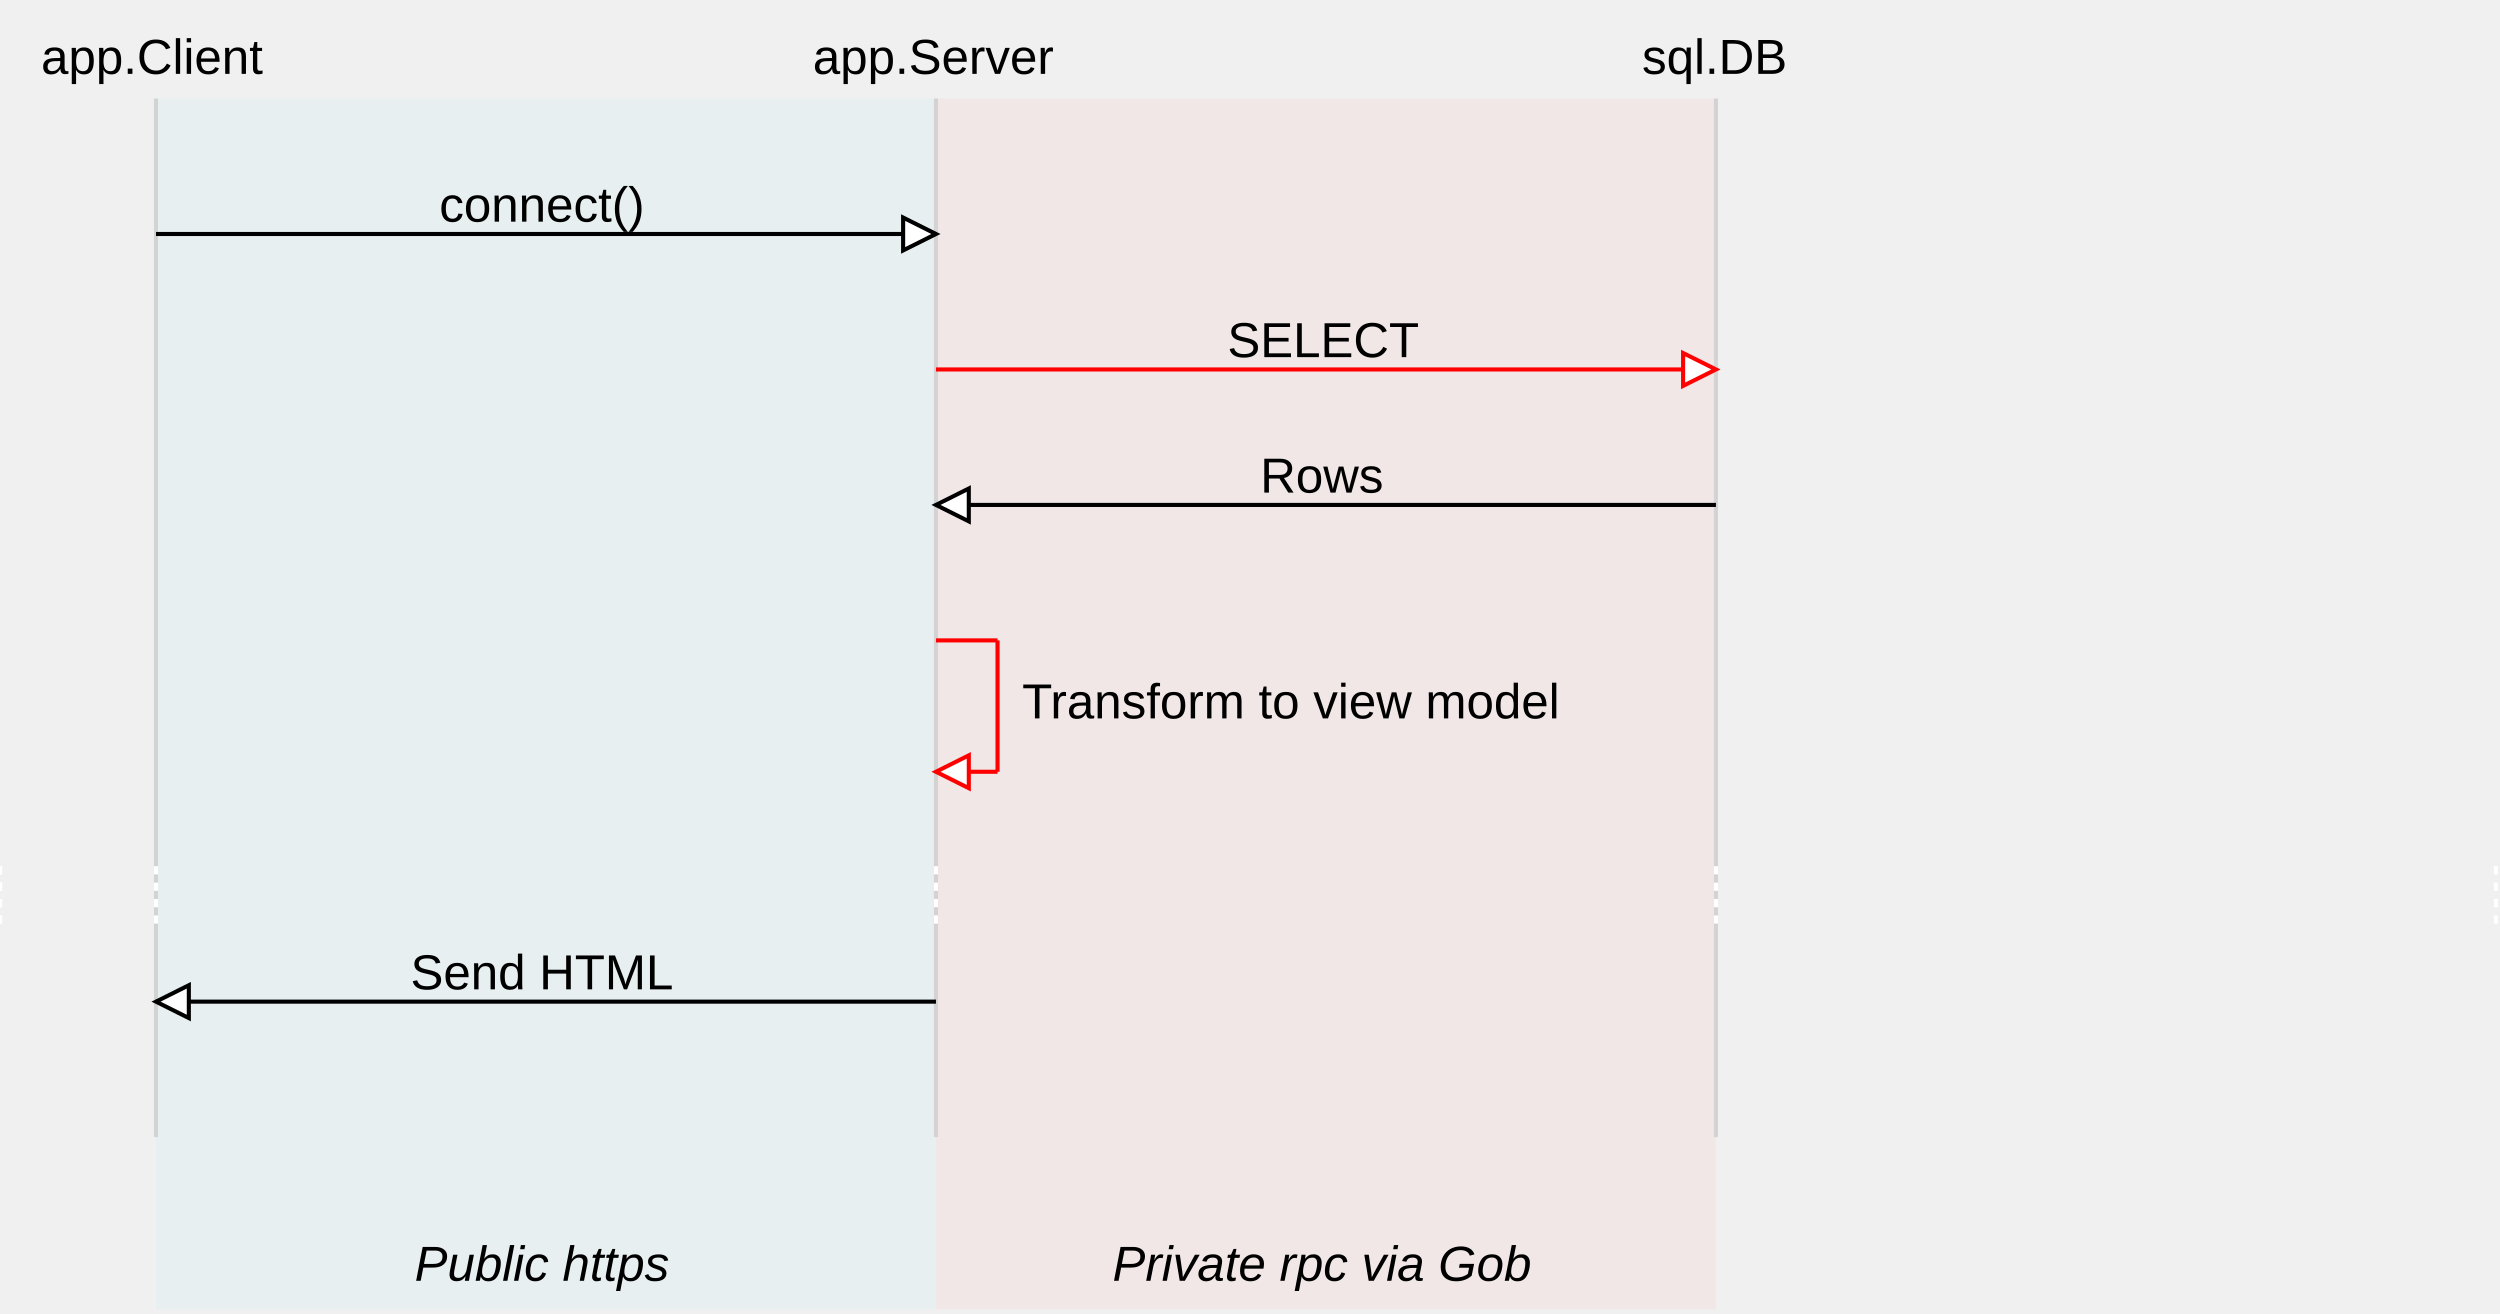
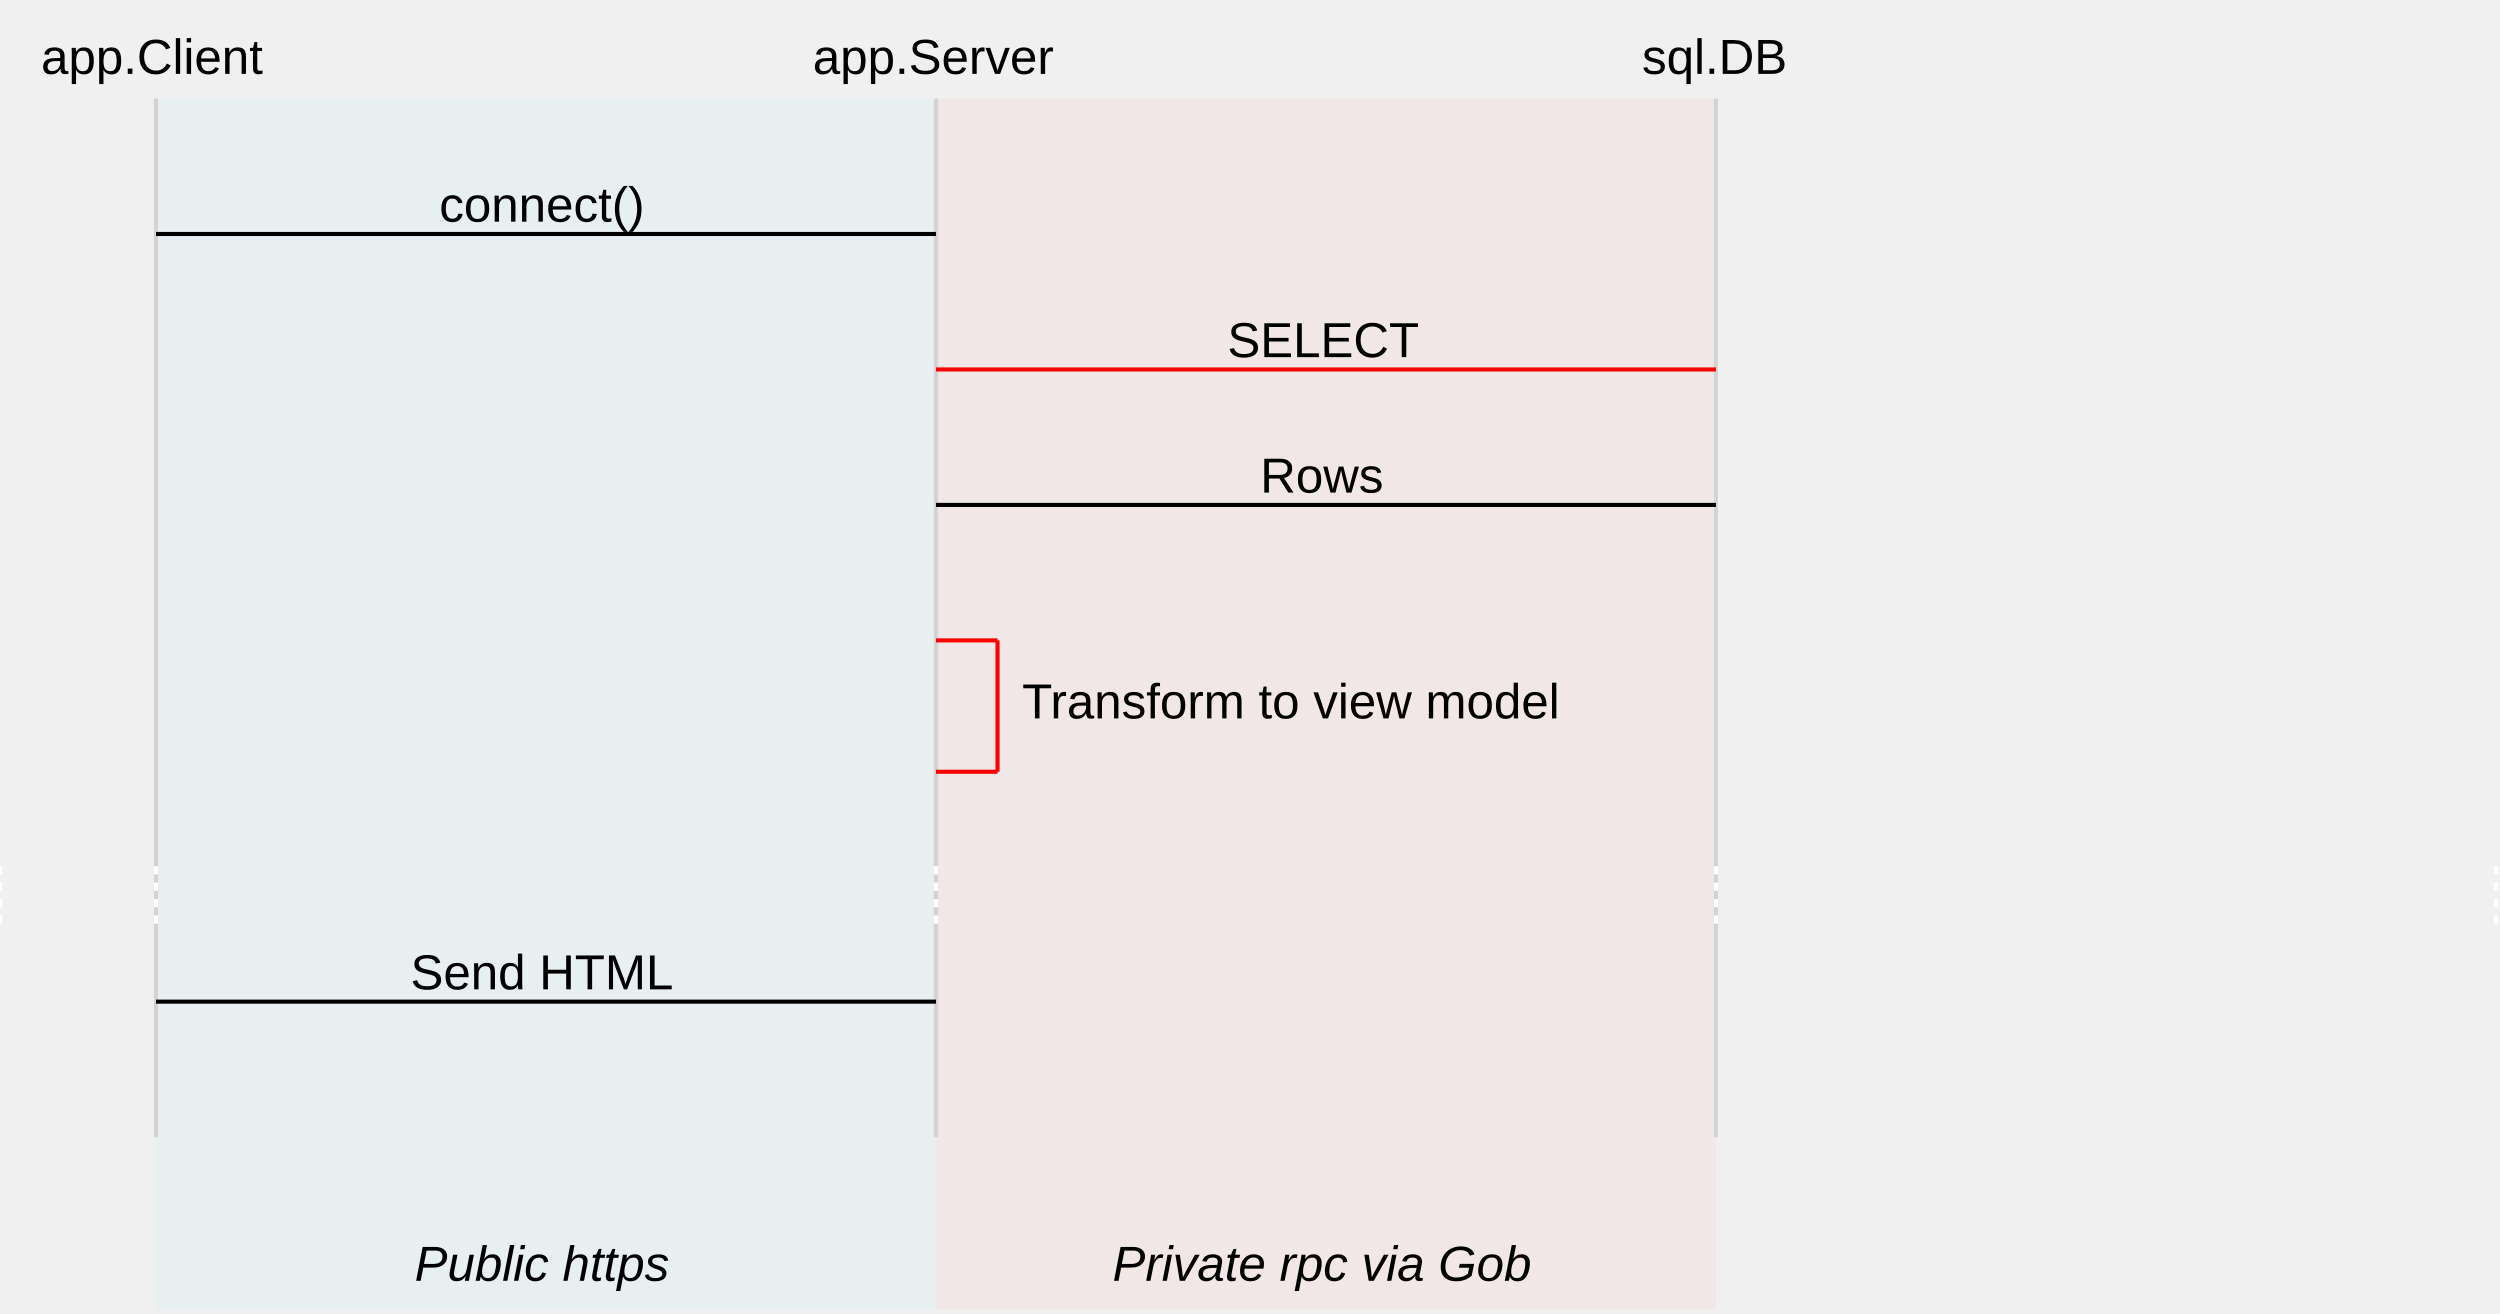
<svg xmlns="http://www.w3.org/2000/svg" font-family="Arial,Helvetica,sans-serif" width="609" height="320">
  <rect stroke="black" stroke-width="0" fill="#ff9999" fill-opacity="0.1" x="228" y="24" width="190" height="295" />
  <text class="area-red-title" font-size="12px" x="234" y="42" />
  <rect stroke="black" stroke-width="0" fill="#99e6ff" fill-opacity="0.1" x="38" y="24" width="190" height="295" />
  <text class="area-blue-title" font-size="12px" x="44" y="42" />
  <path stroke="#d3d3d3" d="M38,24 L38,277" />
  <text font-family="Arial,Helvetica,sans-serif" font-size="12px" x="10" y="18">app.Client</text>
  <path stroke="#d3d3d3" d="M228,24 L228,277" />
  <text font-family="Arial,Helvetica,sans-serif" font-size="12px" x="198" y="18">app.Server</text>
  <text font-style="italic" font-family="Arial,Helvetica,sans-serif" font-size="12px" x="101" y="312">Public https</text>
  <path stroke="#d3d3d3" d="M418,24 L418,277" />
  <text font-family="Arial,Helvetica,sans-serif" font-size="12px" x="400" y="18">sql.DB</text>
  <text font-style="italic" font-family="Arial,Helvetica,sans-serif" font-size="12px" x="271" y="312">Private rpc via Gob</text>
  <path stroke="black" d="M38,57 L228,57" />
-   <g transform="rotate(90 228 57)">
-     <path stroke="black" fill="#ffffff" d="M224,65 l4,-8 l 4,8 Z" />
-   </g>
  <text font-family="Arial,Helvetica,sans-serif" font-size="12px" x="107" y="54">connect()</text>
  <path stroke="red" d="M228,90 L418,90" />
-   <g transform="rotate(90 418 90)">
-     <path stroke="red" fill="#ffffff" d="M414,98 l4,-8 l 4,8 Z" />
-   </g>
  <text font-family="Arial,Helvetica,sans-serif" font-size="12px" x="299" y="87">SELECT</text>
  <path stroke="black" d="M418,123 L228,123" />
-   <g transform="rotate(270 228 123)">
-     <path stroke="black" fill="#ffffff" d="M224,131 l4,-8 l 4,8 Z" />
-   </g>
  <text font-family="Arial,Helvetica,sans-serif" font-size="12px" x="307" y="120">Rows</text>
  <path stroke="red" d="M228,156 L243,156" />
  <path stroke="red" d="M243,156 L243,188" />
  <path stroke="red" d="M243,188 L228,188" />
-   <g transform="rotate(270 228 188)">
-     <path stroke="red" fill="#ffffff" d="M224,196 l4,-8 l 4,8 Z" />
-   </g>
  <text font-family="Arial,Helvetica,sans-serif" font-size="12px" x="249" y="175">Transform to view model</text>
  <path stroke="#ffffff" stroke-dasharray="2,2,2" d="M0,211 L0,227" />
  <path stroke="#ffffff" stroke-dasharray="2,2,2" d="M0,211 L0,227" />
  <path stroke="#ffffff" stroke-dasharray="2,2,2" d="M0,211 L0,227" />
  <path stroke="#ffffff" stroke-dasharray="2,2,2" d="M38,211 L38,227" />
  <path stroke="#ffffff" stroke-dasharray="2,2,2" d="M228,211 L228,227" />
  <path stroke="#ffffff" stroke-dasharray="2,2,2" d="M418,211 L418,227" />
  <path stroke="#ffffff" stroke-dasharray="2,2,2" d="M608,211 L608,227" />
  <path stroke="black" d="M228,244 L38,244" />
-   <g transform="rotate(270 38 244)">
-     <path stroke="black" fill="#ffffff" d="M34,252 l4,-8 l 4,8 Z" />
-   </g>
  <text font-family="Arial,Helvetica,sans-serif" font-size="12px" x="100" y="241">Send HTML</text>
</svg>
